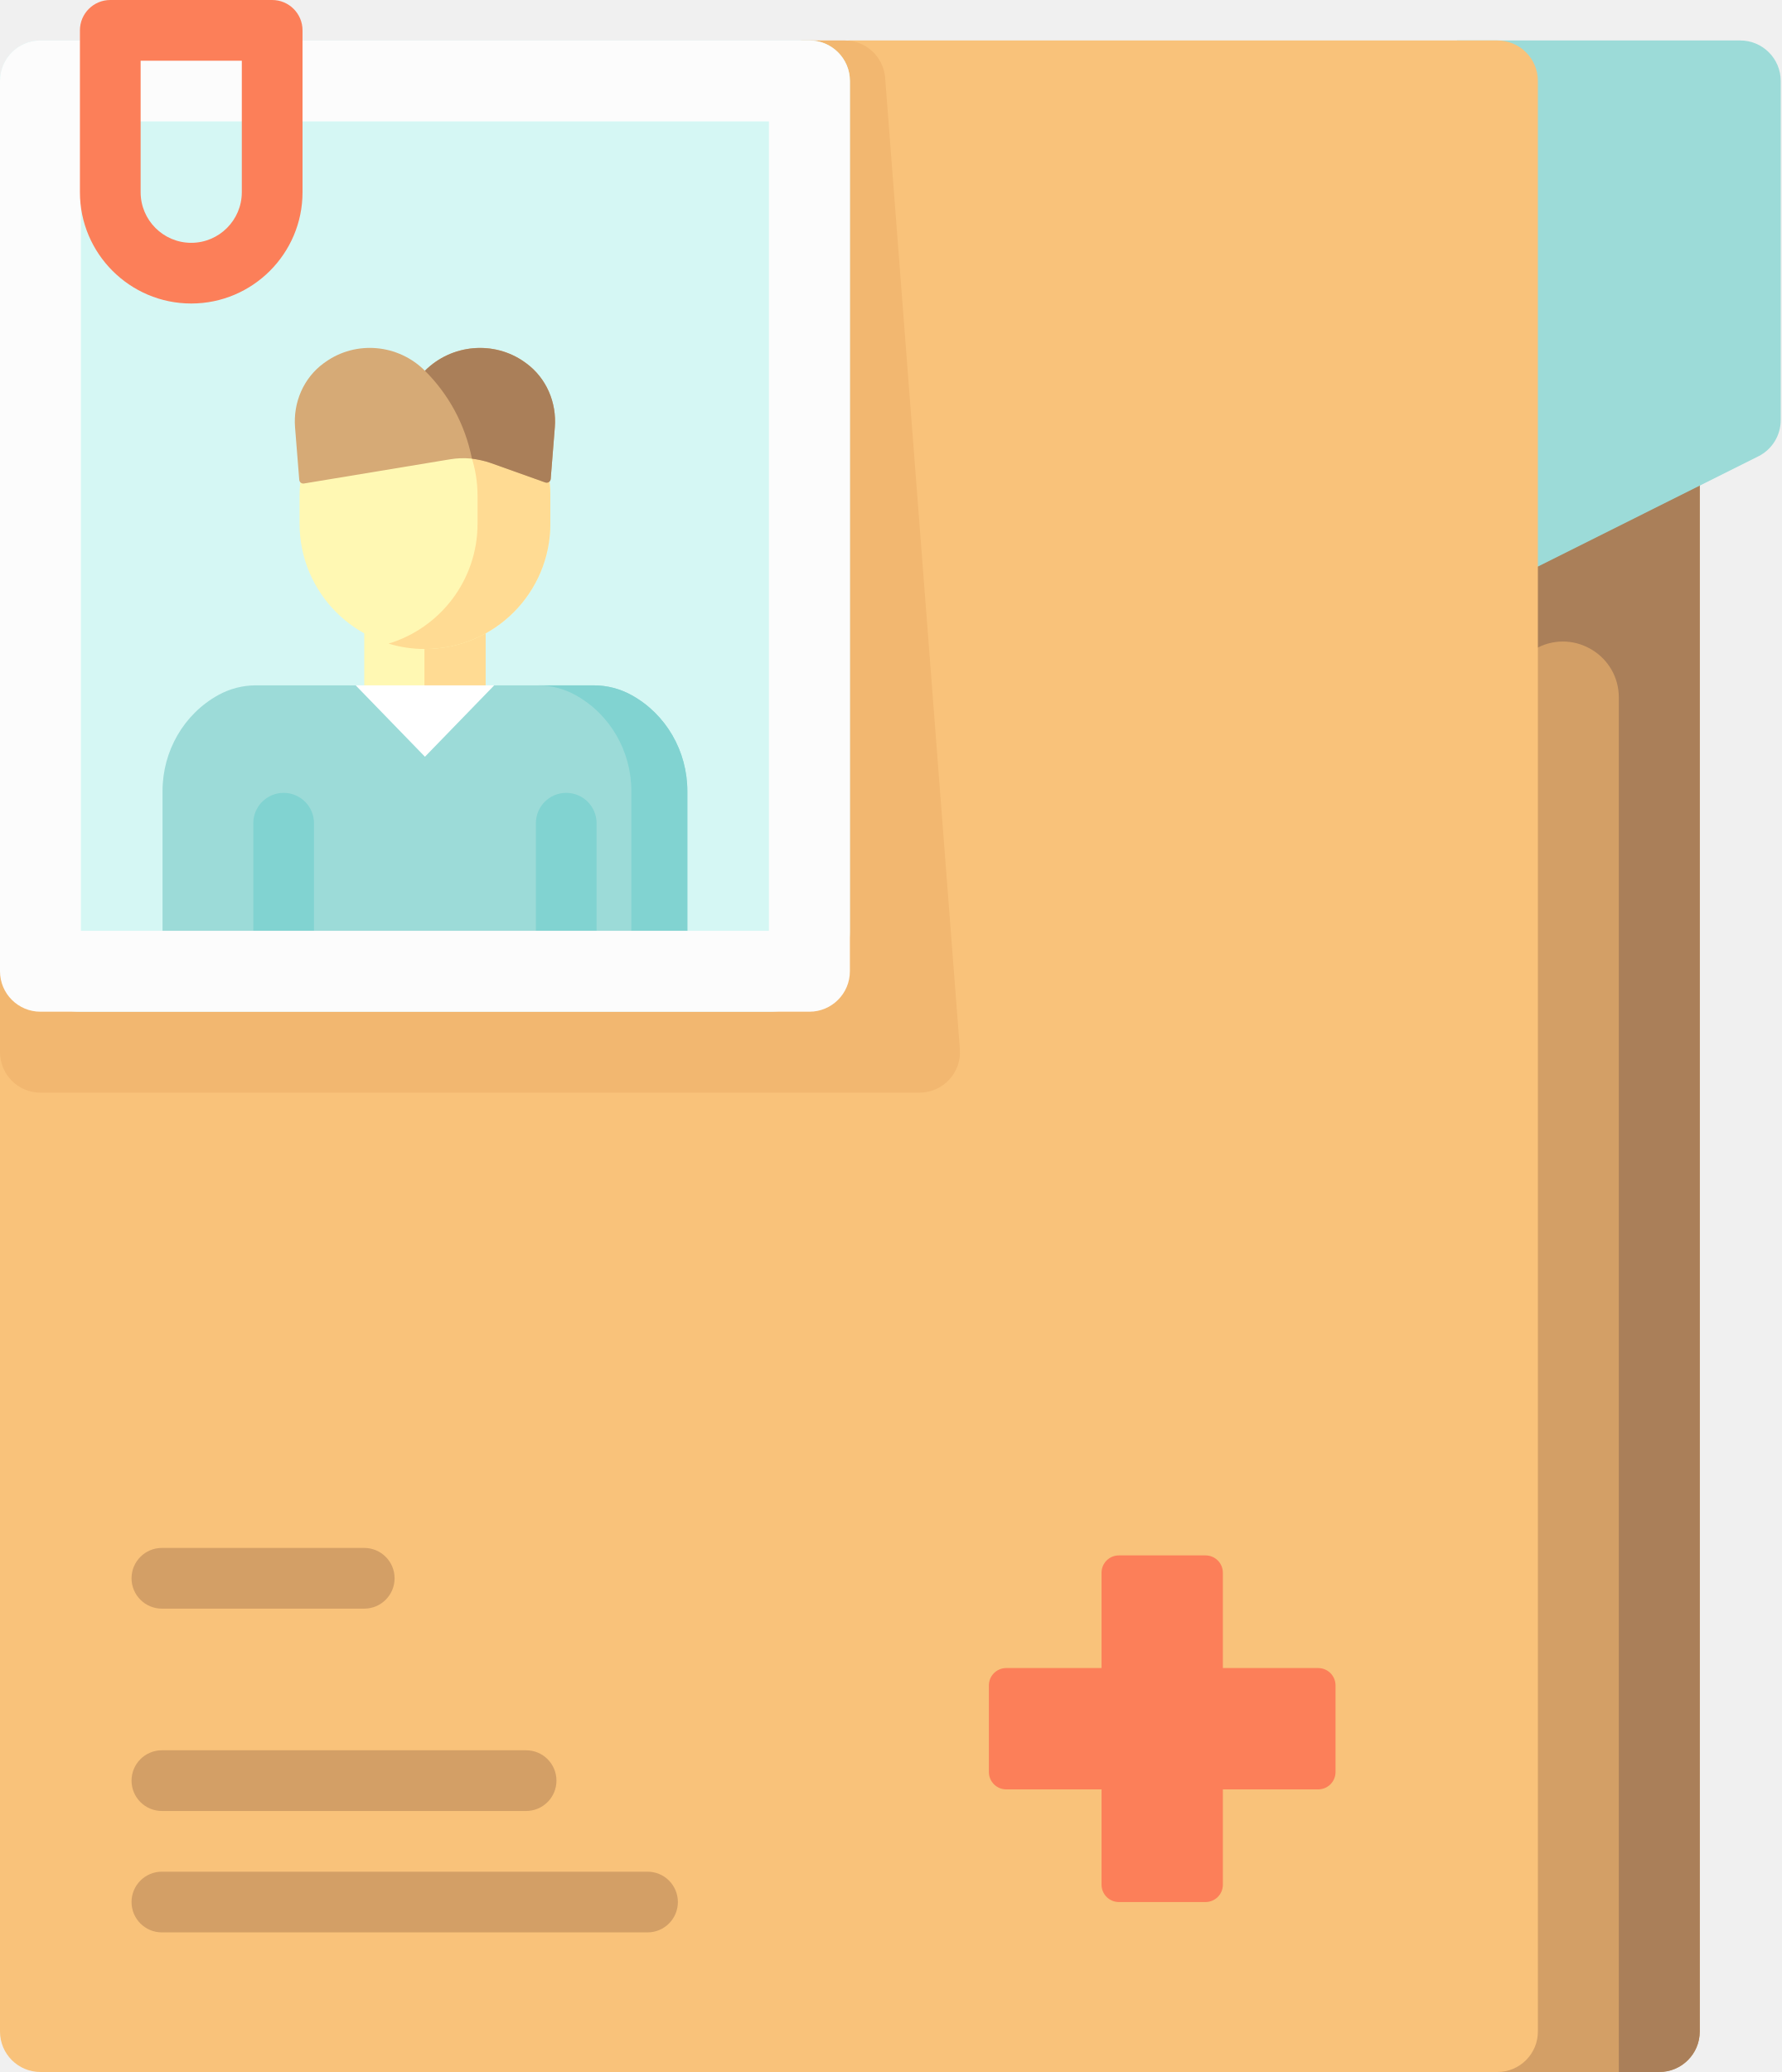
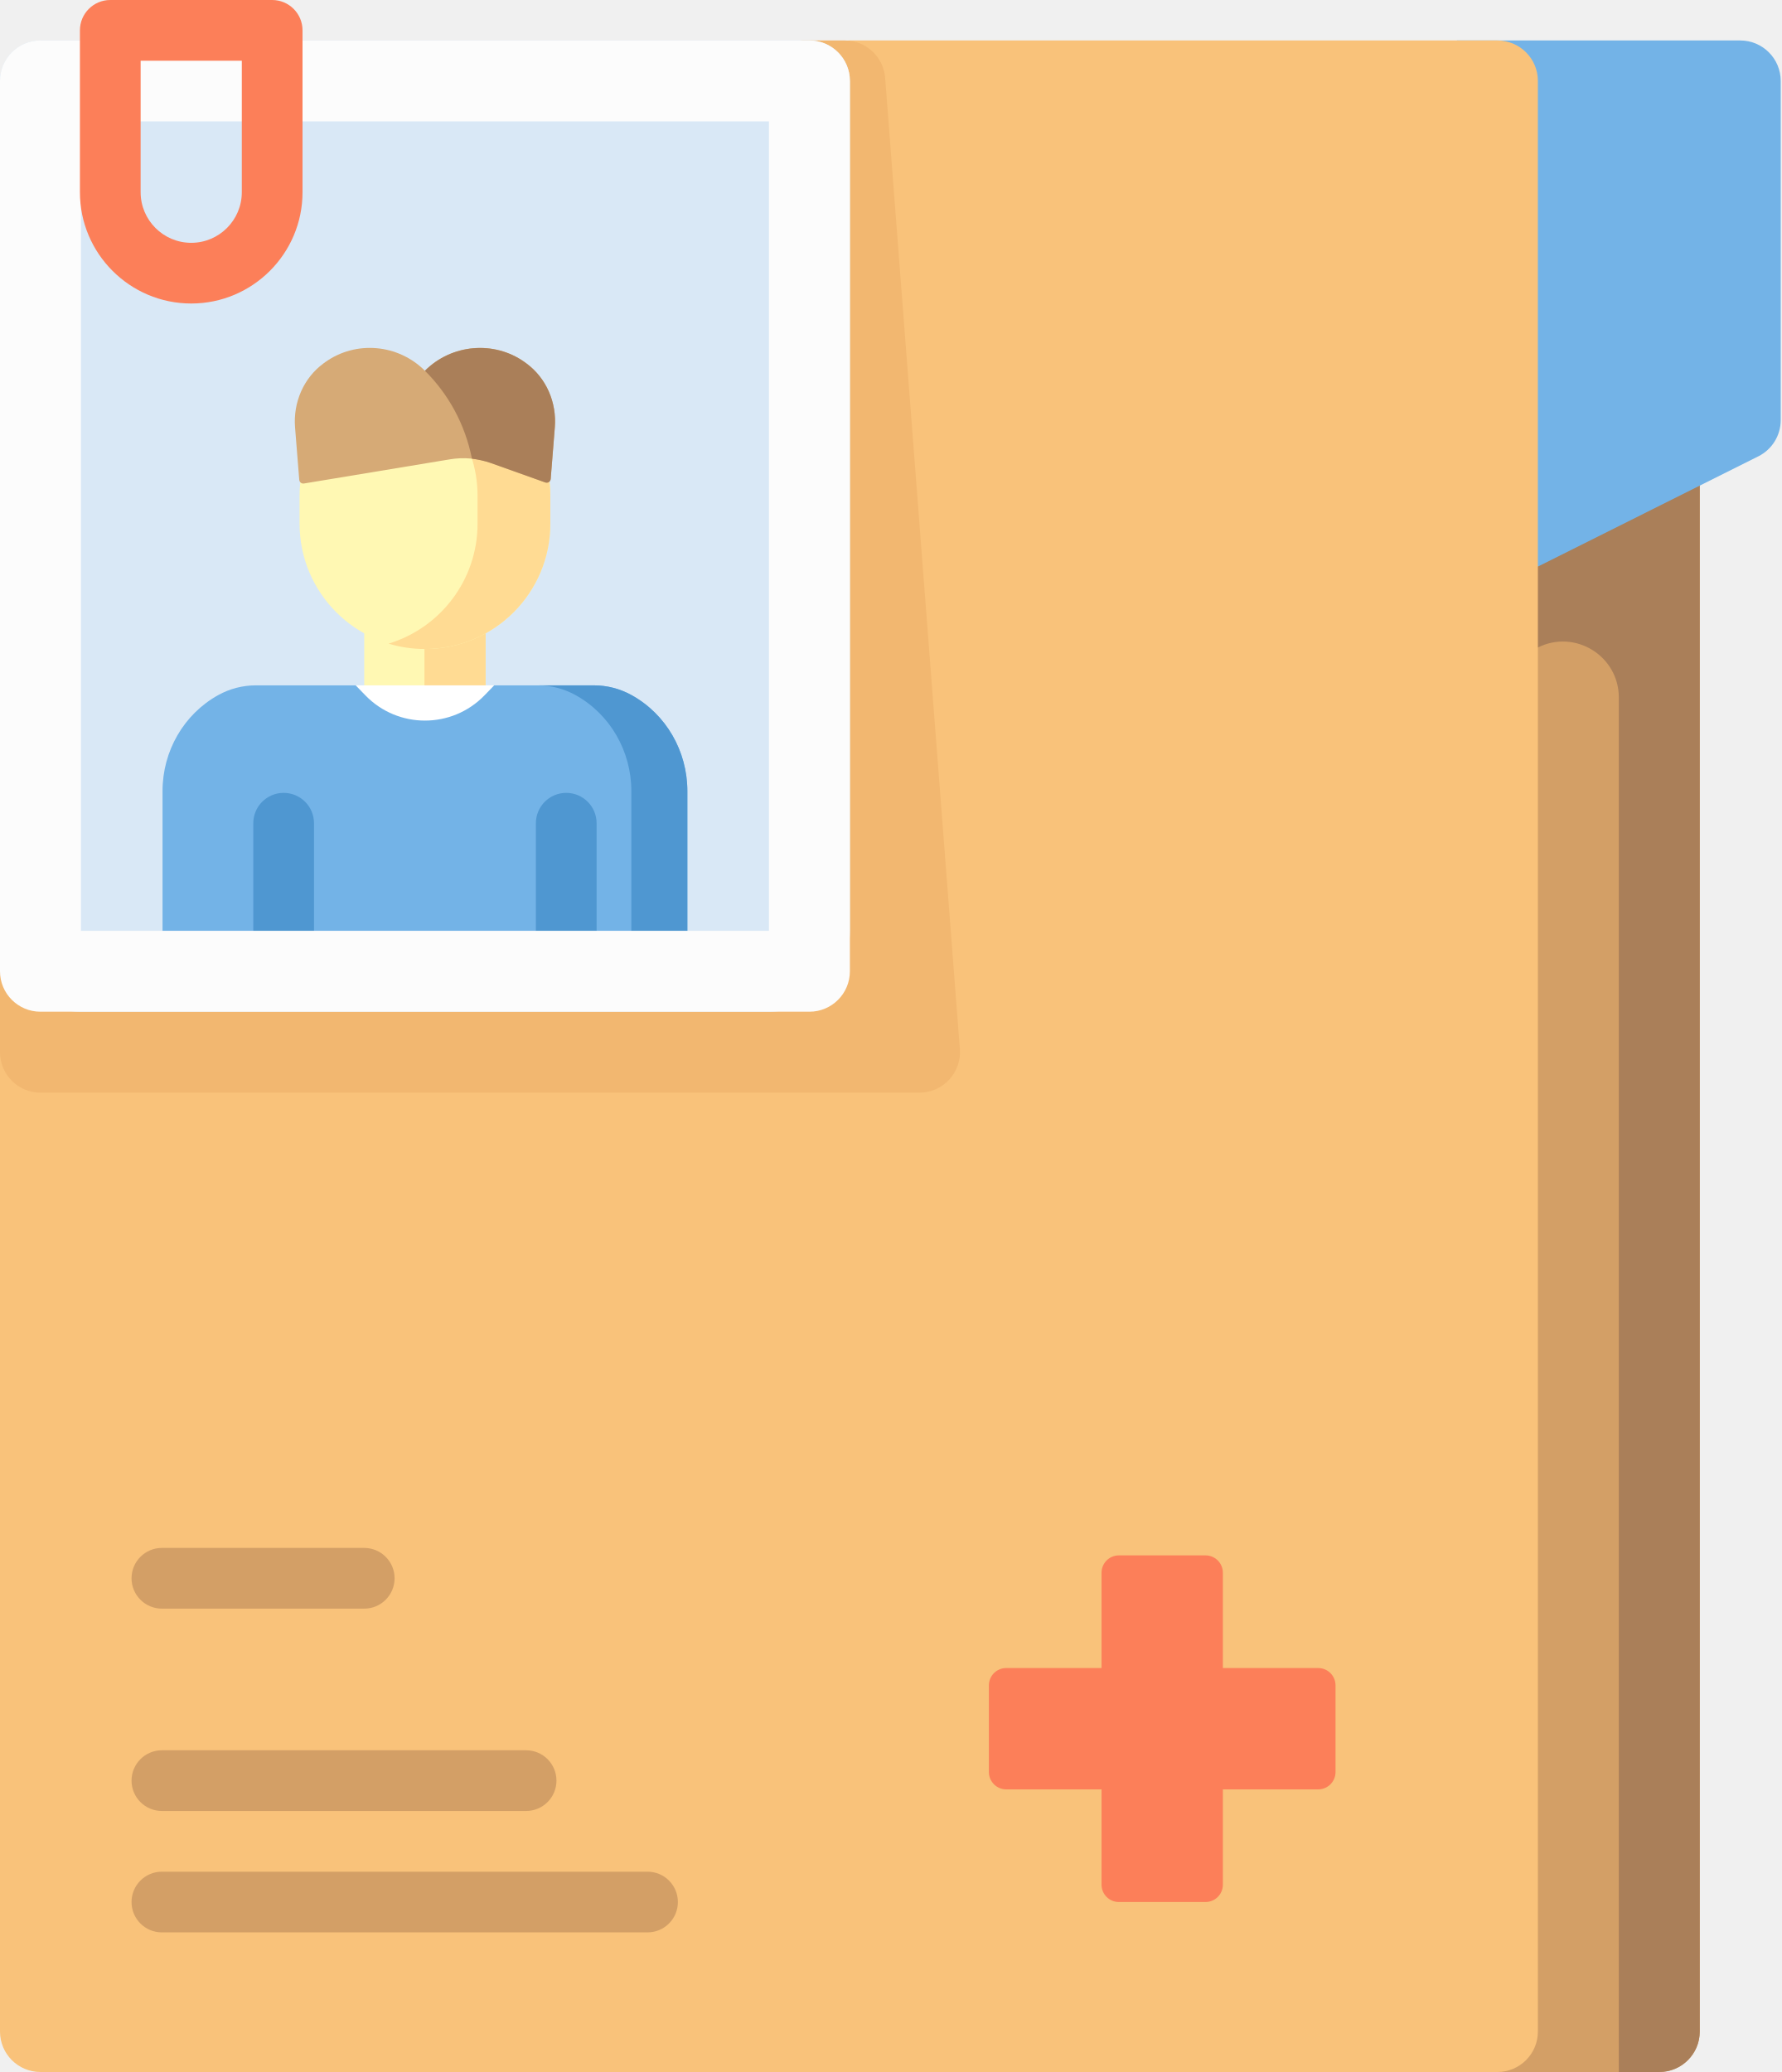
- <svg xmlns="http://www.w3.org/2000/svg" width="86px" height="100px" viewBox="0 0 86 100" version="1.1">
-   <g id="Page-1" stroke="none" stroke-width="1" fill="none" fill-rule="evenodd">
-     <g id="AB2D-homepage-v2---middle" transform="translate(-1040, -303)" fill-rule="nonzero">
-       <g id="medical-history" transform="translate(1040, 303)">
-         <path d="M80.078,100 L65.82,100 L65.82,11.719 L82.031,11.719 L82.031,98.047 C82.031,99.126 81.157,100 80.078,100 Z" id="Path" fill="#D39F66" />
-         <path d="M82.031,11.719 L82.031,27.344 L82.031,98.047 C82.031,99.126 81.157,100 80.078,100 L78.125,100 L78.125,33.664 C78.125,31.658 76.013,30.353 74.219,31.25 L74.219,31.25 L70.312,31.25 L70.312,11.719 L78.125,11.719 L82.031,11.719 Z" id="Path" fill="#AA7F59" />
-         <path d="M85.938,20.277 C85.938,21.017 85.52,21.693 84.858,22.024 L74.219,27.344 L74.219,27.344 L70.312,27.344 L70.312,1.953 L74.219,1.953 L74.219,1.953 L83.984,1.953 C85.063,1.953 85.938,2.828 85.938,3.906 L85.938,20.277 Z" id="Path" fill="#9CDBD8" />
-         <path d="M74.219,3.906 L74.219,98.047 C74.219,99.126 73.344,100 72.266,100 L1.953,100 C0.874,100 0,99.126 0,98.047 L0,48.828 C0,47.749 0.874,46.875 1.953,46.875 L39.844,46.875 L39.844,3.125 C39.844,2.478 40.368,1.953 41.016,1.953 L72.266,1.953 C73.344,1.953 74.219,2.828 74.219,3.906 Z" id="Path" fill="#F9C27A" />
-         <path d="M46.323,50.631 C46.41,51.766 45.513,52.734 44.375,52.734 L41.016,52.734 L40.625,52.734 L1.953,52.734 C0.874,52.734 0,51.86 0,50.781 L0,46.875 L40.625,46.875 L37.941,2.782 C37.914,2.333 38.271,1.953 38.721,1.953 L40.77,1.953 C41.79,1.953 42.639,2.739 42.717,3.756 L46.323,50.631 Z" id="Path" fill="#F2B770" />
-         <path d="M37.109,48.828 L3.906,48.828 C1.749,48.828 0,47.079 0,44.922 L0,3.906 C0,2.828 0.874,1.953 1.953,1.953 L39.062,1.953 C40.141,1.953 41.016,2.828 41.016,3.906 L41.016,44.922 C41.016,47.079 39.267,48.828 37.109,48.828 Z" id="Path" fill="#D5F7F4" />
-         <path d="M6.348,85.938 C6.348,85.129 7.004,84.473 7.812,84.473 L25.391,84.473 C26.2,84.473 26.855,85.129 26.855,85.938 C26.855,86.746 26.2,87.402 25.391,87.402 L7.812,87.402 C7.004,87.402 6.348,86.746 6.348,85.938 Z M7.812,77.637 L17.578,77.637 C18.387,77.637 19.043,76.981 19.043,76.172 C19.043,75.363 18.387,74.707 17.578,74.707 L7.812,74.707 C7.004,74.707 6.348,75.363 6.348,76.172 C6.348,76.981 7.004,77.637 7.812,77.637 Z M31.25,90.332 L7.812,90.332 C7.004,90.332 6.348,90.988 6.348,91.797 C6.348,92.606 7.004,93.262 7.812,93.262 L31.25,93.262 C32.059,93.262 32.715,92.606 32.715,91.797 C32.715,90.988 32.059,90.332 31.25,90.332 Z" fill="#D39F66" />
-         <path d="M64.453,81.341 L64.453,85.523 C64.453,85.985 64.079,86.36 63.617,86.36 L59.016,86.36 L59.016,90.96 C59.016,91.422 58.642,91.797 58.18,91.797 L53.997,91.797 C53.536,91.797 53.161,91.422 53.161,90.96 L53.161,86.36 L48.561,86.36 C48.099,86.36 47.724,85.986 47.724,85.523 L47.724,81.341 C47.724,80.879 48.098,80.505 48.561,80.505 L53.161,80.505 L53.161,75.904 C53.161,75.442 53.535,75.068 53.997,75.068 L58.18,75.068 C58.642,75.068 59.016,75.442 59.016,75.904 L59.016,80.505 L63.617,80.505 C64.079,80.505 64.453,80.879 64.453,81.341 Z" id="Path" fill="#FC7F59" />
-         <polygon id="Path" fill="#FFF8B3" points="17.578 34.738 17.578 29.204 23.438 29.204 23.438 34.738" />
-         <polygon id="Path" fill="#FFDB93" points="20.483 34.738 20.483 29.204 23.438 29.204 23.438 34.738" />
-         <path d="M26.559,23.927 L26.559,25.272 C26.559,28.614 23.85,31.323 20.508,31.323 L20.508,31.323 C17.166,31.323 14.457,28.614 14.457,25.272 L14.457,23.927 C14.457,20.585 17.166,18.071 20.508,18.071 L20.508,18.071 C23.85,18.072 26.559,20.585 26.559,23.927 Z" id="Path" fill="#FFF8B3" />
-         <path d="M26.559,23.927 L26.559,25.272 C26.559,28.614 23.85,31.323 20.508,31.323 L20.508,31.323 C19.897,31.323 19.308,31.232 18.752,31.063 C21.237,30.311 23.047,28.003 23.047,25.272 L23.047,23.927 C23.047,21.196 21.237,18.888 18.752,18.136 C19.308,17.967 19.897,18.071 20.508,18.071 L20.508,18.071 C23.85,18.072 26.559,20.585 26.559,23.927 Z" id="Path" fill="#FFDB93" />
-         <path d="M26.776,20.623 L26.577,23.115 C26.567,23.244 26.438,23.327 26.316,23.284 L23.673,22.341 C23.048,22.118 22.377,22.058 21.723,22.167 L14.669,23.335 C14.556,23.354 14.451,23.272 14.442,23.158 L14.239,20.623 C14.144,19.427 14.648,18.245 15.616,17.535 C15.642,17.516 15.669,17.497 15.696,17.478 C17.18,16.418 19.218,16.605 20.508,17.895 L20.508,17.895 L20.508,17.895 C21.797,16.605 23.836,16.418 25.32,17.478 C25.346,17.496 25.373,17.516 25.399,17.535 C26.367,18.245 26.872,19.427 26.776,20.623 Z" id="Path" fill="#D6AA76" />
-         <path d="M26.776,20.623 L26.577,23.115 C26.566,23.244 26.437,23.327 26.316,23.284 L23.673,22.341 C23.409,22.247 23.053,22.172 22.777,22.136 C22.436,20.452 21.641,19.023 20.506,17.892 C21.802,16.596 23.857,16.434 25.32,17.478 C25.346,17.496 25.373,17.516 25.399,17.535 C26.367,18.245 26.872,19.427 26.776,20.623 Z" id="Path" fill="#AA7F59" />
-         <path d="M25.326,34.445 L25.326,37.049 C25.326,37.804 24.713,38.416 23.958,38.416 L16.895,38.416 C16.139,38.416 15.527,37.804 15.527,37.049 L15.527,34.445 C15.527,33.689 16.139,33.077 16.895,33.077 L23.958,33.077 C24.713,33.077 25.326,33.689 25.326,34.445 Z" id="Path" fill="#FFFFFF" />
-         <path d="M33.172,46.745 L33.172,38.182 C33.172,36.245 32.138,34.464 30.481,33.549 L30.474,33.546 C29.917,33.238 29.296,33.077 28.664,33.077 L23.85,33.077 L20.508,36.522 L17.166,33.077 L12.344,33.077 C11.711,33.077 11.087,33.239 10.529,33.548 L10.529,33.548 C8.876,34.464 7.844,36.243 7.844,38.178 L7.844,46.745 L33.172,46.745 L33.172,46.745 Z" id="Path" fill="#9CDBD8" />
-         <g id="Group" transform="translate(12.10938, 33.00781)" fill="#81D3D1">
-           <path d="M21.062,5.174 L21.062,13.737 L18.36,13.737 L18.36,5.174 C18.36,3.237 17.325,1.456 15.668,0.541 L15.662,0.538 C15.105,0.23 14.483,0.07 13.852,0.07 L16.555,0.07 C17.186,0.07 17.808,0.23 18.365,0.538 L18.371,0.541 C20.028,1.456 21.062,3.237 21.062,5.174 Z" id="Path" />
-           <path d="M16.682,6.722 L16.682,13.965 L13.753,13.965 L13.753,6.722 C13.753,5.913 14.408,5.258 15.217,5.258 C16.026,5.258 16.682,5.913 16.682,6.722 Z M1.579,5.258 C0.771,5.258 0.115,5.913 0.115,6.722 L0.115,13.965 L3.044,13.965 L3.044,6.722 C3.044,5.913 2.388,5.258 1.579,5.258 Z" />
-         </g>
-         <path d="M0,3.906 L0,46.875 C0,47.954 0.874,48.828 1.953,48.828 L39.062,48.828 C40.141,48.828 41.016,47.954 41.016,46.875 L41.016,3.906 C41.016,2.828 40.141,1.953 39.062,1.953 L1.953,1.953 C0.874,1.953 0,2.828 0,3.906 Z M37.109,44.922 L3.906,44.922 L3.906,5.859 L37.109,5.859 L37.109,44.922 Z" fill="#FCFCFC" />
-         <path d="M13.135,0 L5.322,0 C4.513,0 3.857,0.656 3.857,1.465 L3.857,9.277 C3.857,12.239 6.267,14.648 9.229,14.648 C12.19,14.648 14.6,12.239 14.6,9.277 L14.6,1.465 C14.6,0.656 13.944,0 13.135,0 Z M11.67,9.277 C11.67,10.624 10.575,11.719 9.229,11.719 C7.882,11.719 6.787,10.624 6.787,9.277 L6.787,2.93 L11.67,2.93 L11.67,9.277 Z" fill="#FC7F59" />
-       </g>
-     </g>
+ <svg xmlns="http://www.w3.org/2000/svg" width="86" height="100" viewBox="0 0 86 100" fill="none">
+   <g clip-path="url(#clip0_372_3810)">
+     <path d="M80.078 100H65.82V11.719H82.031V98.047C82.031 99.126 81.157 100 80.078 100Z" fill="#D39F66" />
+     <path d="M82.031 11.719V27.344V98.047C82.031 99.126 81.157 100 80.078 100H78.125V33.664C78.125 31.658 76.013 30.352 74.219 31.25H70.312V11.719H78.125H82.031Z" fill="#AA7F59" />
+     <path d="M85.938 20.277C85.938 21.017 85.519 21.693 84.858 22.024L74.219 27.344H70.312V1.953H74.219H83.984C85.063 1.953 85.938 2.828 85.938 3.906V20.277Z" fill="#73B3E7" />
+     <path d="M74.219 3.906V98.047C74.219 99.126 73.344 100 72.266 100H1.953C0.874 100 0 99.126 0 98.047V48.828C0 47.749 0.874 46.875 1.953 46.875H39.844V3.125C39.844 2.478 40.368 1.953 41.016 1.953H72.266C73.344 1.953 74.219 2.828 74.219 3.906Z" fill="#F9C27A" />
+     <path d="M46.323 50.631C46.41 51.766 45.513 52.734 44.375 52.734H41.016H40.625H1.953C0.874 52.734 0 51.86 0 50.781V46.875H40.625L37.941 2.782C37.914 2.333 38.271 1.953 38.721 1.953H40.77C41.79 1.953 42.639 2.739 42.717 3.756L46.323 50.631Z" fill="#F2B770" />
+     <path d="M37.109 48.828H3.906C1.749 48.828 0 47.079 0 44.922V3.906C0 2.828 0.874 1.953 1.953 1.953H39.062C40.141 1.953 41.016 2.828 41.016 3.906V44.922C41.016 47.079 39.267 48.828 37.109 48.828Z" fill="#D9E8F6" />
+     <path d="M6.348 85.938C6.348 85.129 7.004 84.473 7.812 84.473H25.391C26.2 84.473 26.855 85.129 26.855 85.938C26.855 86.746 26.2 87.402 25.391 87.402H7.812C7.004 87.402 6.348 86.746 6.348 85.938ZM7.812 77.637H17.578C18.387 77.637 19.043 76.981 19.043 76.172C19.043 75.363 18.387 74.707 17.578 74.707H7.812C7.004 74.707 6.348 75.363 6.348 76.172C6.348 76.981 7.004 77.637 7.812 77.637ZM31.25 90.332H7.812C7.004 90.332 6.348 90.988 6.348 91.797C6.348 92.606 7.004 93.262 7.812 93.262H31.25C32.059 93.262 32.715 92.606 32.715 91.797C32.715 90.988 32.059 90.332 31.25 90.332Z" fill="#D39F66" />
+     <path d="M64.453 81.341V85.523C64.453 85.985 64.079 86.36 63.617 86.36H59.016V90.96C59.016 91.422 58.642 91.796 58.18 91.796H53.997C53.535 91.796 53.161 91.422 53.161 90.96V86.36H48.56C48.099 86.36 47.724 85.985 47.724 85.523V81.341C47.724 80.879 48.098 80.504 48.56 80.504H53.161V75.904C53.161 75.442 53.535 75.067 53.997 75.067H58.18C58.642 75.067 59.016 75.442 59.016 75.904V80.504H63.617C64.079 80.504 64.453 80.879 64.453 81.341Z" fill="#FC7F59" />
+     <path d="M17.578 34.738V29.204H23.438V34.738H17.578Z" fill="#FFF8B3" />
+     <path d="M20.483 34.738V29.204H23.438V34.738H20.483Z" fill="#FFDB93" />
+     <path d="M26.559 23.927V25.272C26.559 28.614 23.85 31.323 20.508 31.323C17.166 31.323 14.457 28.614 14.457 25.272V23.927C14.457 20.585 17.166 18.071 20.508 18.071C23.85 18.072 26.559 20.585 26.559 23.927Z" fill="#FFF8B3" />
+     <path d="M26.559 23.927V25.272C26.559 28.614 23.85 31.323 20.508 31.323C19.897 31.323 19.308 31.232 18.752 31.064C21.237 30.311 23.047 28.003 23.047 25.272V23.927C23.047 21.197 21.237 18.889 18.752 18.136C19.308 17.968 19.897 18.072 20.508 18.072C23.85 18.072 26.559 20.586 26.559 23.927Z" fill="#FFDB93" />
+     <path d="M26.776 20.624L26.577 23.116C26.567 23.244 26.438 23.327 26.316 23.284L23.673 22.341C23.048 22.119 22.377 22.059 21.723 22.167L14.669 23.335C14.556 23.354 14.451 23.272 14.442 23.158L14.239 20.624C14.144 19.427 14.648 18.245 15.616 17.536C15.642 17.516 15.669 17.497 15.695 17.478C17.18 16.418 19.218 16.605 20.508 17.895C21.797 16.605 23.835 16.418 25.32 17.478C25.346 17.497 25.373 17.516 25.399 17.536C26.367 18.245 26.872 19.427 26.776 20.624Z" fill="#D6AA76" />
+     <path d="M26.776 20.623L26.576 23.116C26.566 23.244 26.437 23.327 26.316 23.284L23.673 22.341C23.409 22.247 23.053 22.172 22.777 22.136C22.436 20.452 21.641 19.023 20.506 17.892C21.802 16.596 23.857 16.434 25.32 17.478C25.346 17.497 25.373 17.516 25.399 17.535C26.367 18.245 26.872 19.427 26.776 20.623Z" fill="#AA7F59" />
+     <path d="M25.326 34.444V37.048C25.326 37.803 24.713 38.416 23.958 38.416H16.895C16.14 38.416 15.527 37.803 15.527 37.048V34.444C15.527 33.689 16.14 33.077 16.895 33.077H23.958C24.713 33.077 25.326 33.689 25.326 34.444Z" fill="white" />
+     <path d="M33.172 46.745V38.182C33.172 36.245 32.138 34.464 30.481 33.549L30.474 33.545C29.917 33.238 29.296 33.077 28.664 33.077H23.85L23.379 33.563C21.807 35.183 19.208 35.182 17.637 33.563L17.166 33.077H12.344C11.71 33.077 11.087 33.239 10.53 33.548C8.876 34.464 7.844 36.242 7.844 38.178V46.745H33.172Z" fill="#73B3E7" />
+     <path d="M33.172 38.182V46.745H30.469V38.182C30.469 36.245 29.435 34.464 27.778 33.549L27.771 33.545C27.214 33.238 26.593 33.077 25.961 33.077H28.664C29.296 33.077 29.917 33.238 30.474 33.545L30.481 33.549C32.137 34.464 33.172 36.245 33.172 38.182Z" fill="#4F97D1" />
+     <path d="M28.792 39.73V46.973H25.862V39.73C25.862 38.922 26.518 38.266 27.327 38.266C28.136 38.266 28.792 38.922 28.792 39.73ZM13.689 38.266C12.88 38.266 12.224 38.922 12.224 39.73V46.973H15.154V39.73C15.154 38.922 14.498 38.266 13.689 38.266Z" fill="#4F97D1" />
+     <path d="M0 3.906V46.875C0 47.954 0.874 48.828 1.953 48.828H39.062C40.141 48.828 41.016 47.954 41.016 46.875V3.906C41.016 2.828 40.141 1.953 39.062 1.953H1.953C0.874 1.953 0 2.828 0 3.906ZM37.109 44.922H3.906V5.859H37.109V44.922Z" fill="#FCFCFC" />
+     <path d="M13.135 0H5.322C4.513 0 3.857 0.656 3.857 1.465V9.277C3.857 12.239 6.267 14.648 9.229 14.648C12.19 14.648 14.6 12.239 14.6 9.277V1.465C14.6 0.656 13.944 0 13.135 0ZM11.67 9.277C11.67 10.624 10.575 11.719 9.229 11.719C7.882 11.719 6.787 10.624 6.787 9.277V2.93H11.67V9.277Z" fill="#FC7F59" />
  </g>
+   <defs>
+     <clipPath id="clip0_372_3810">
+       <rect width="86" height="100" fill="white" />
+     </clipPath>
+   </defs>
</svg>
